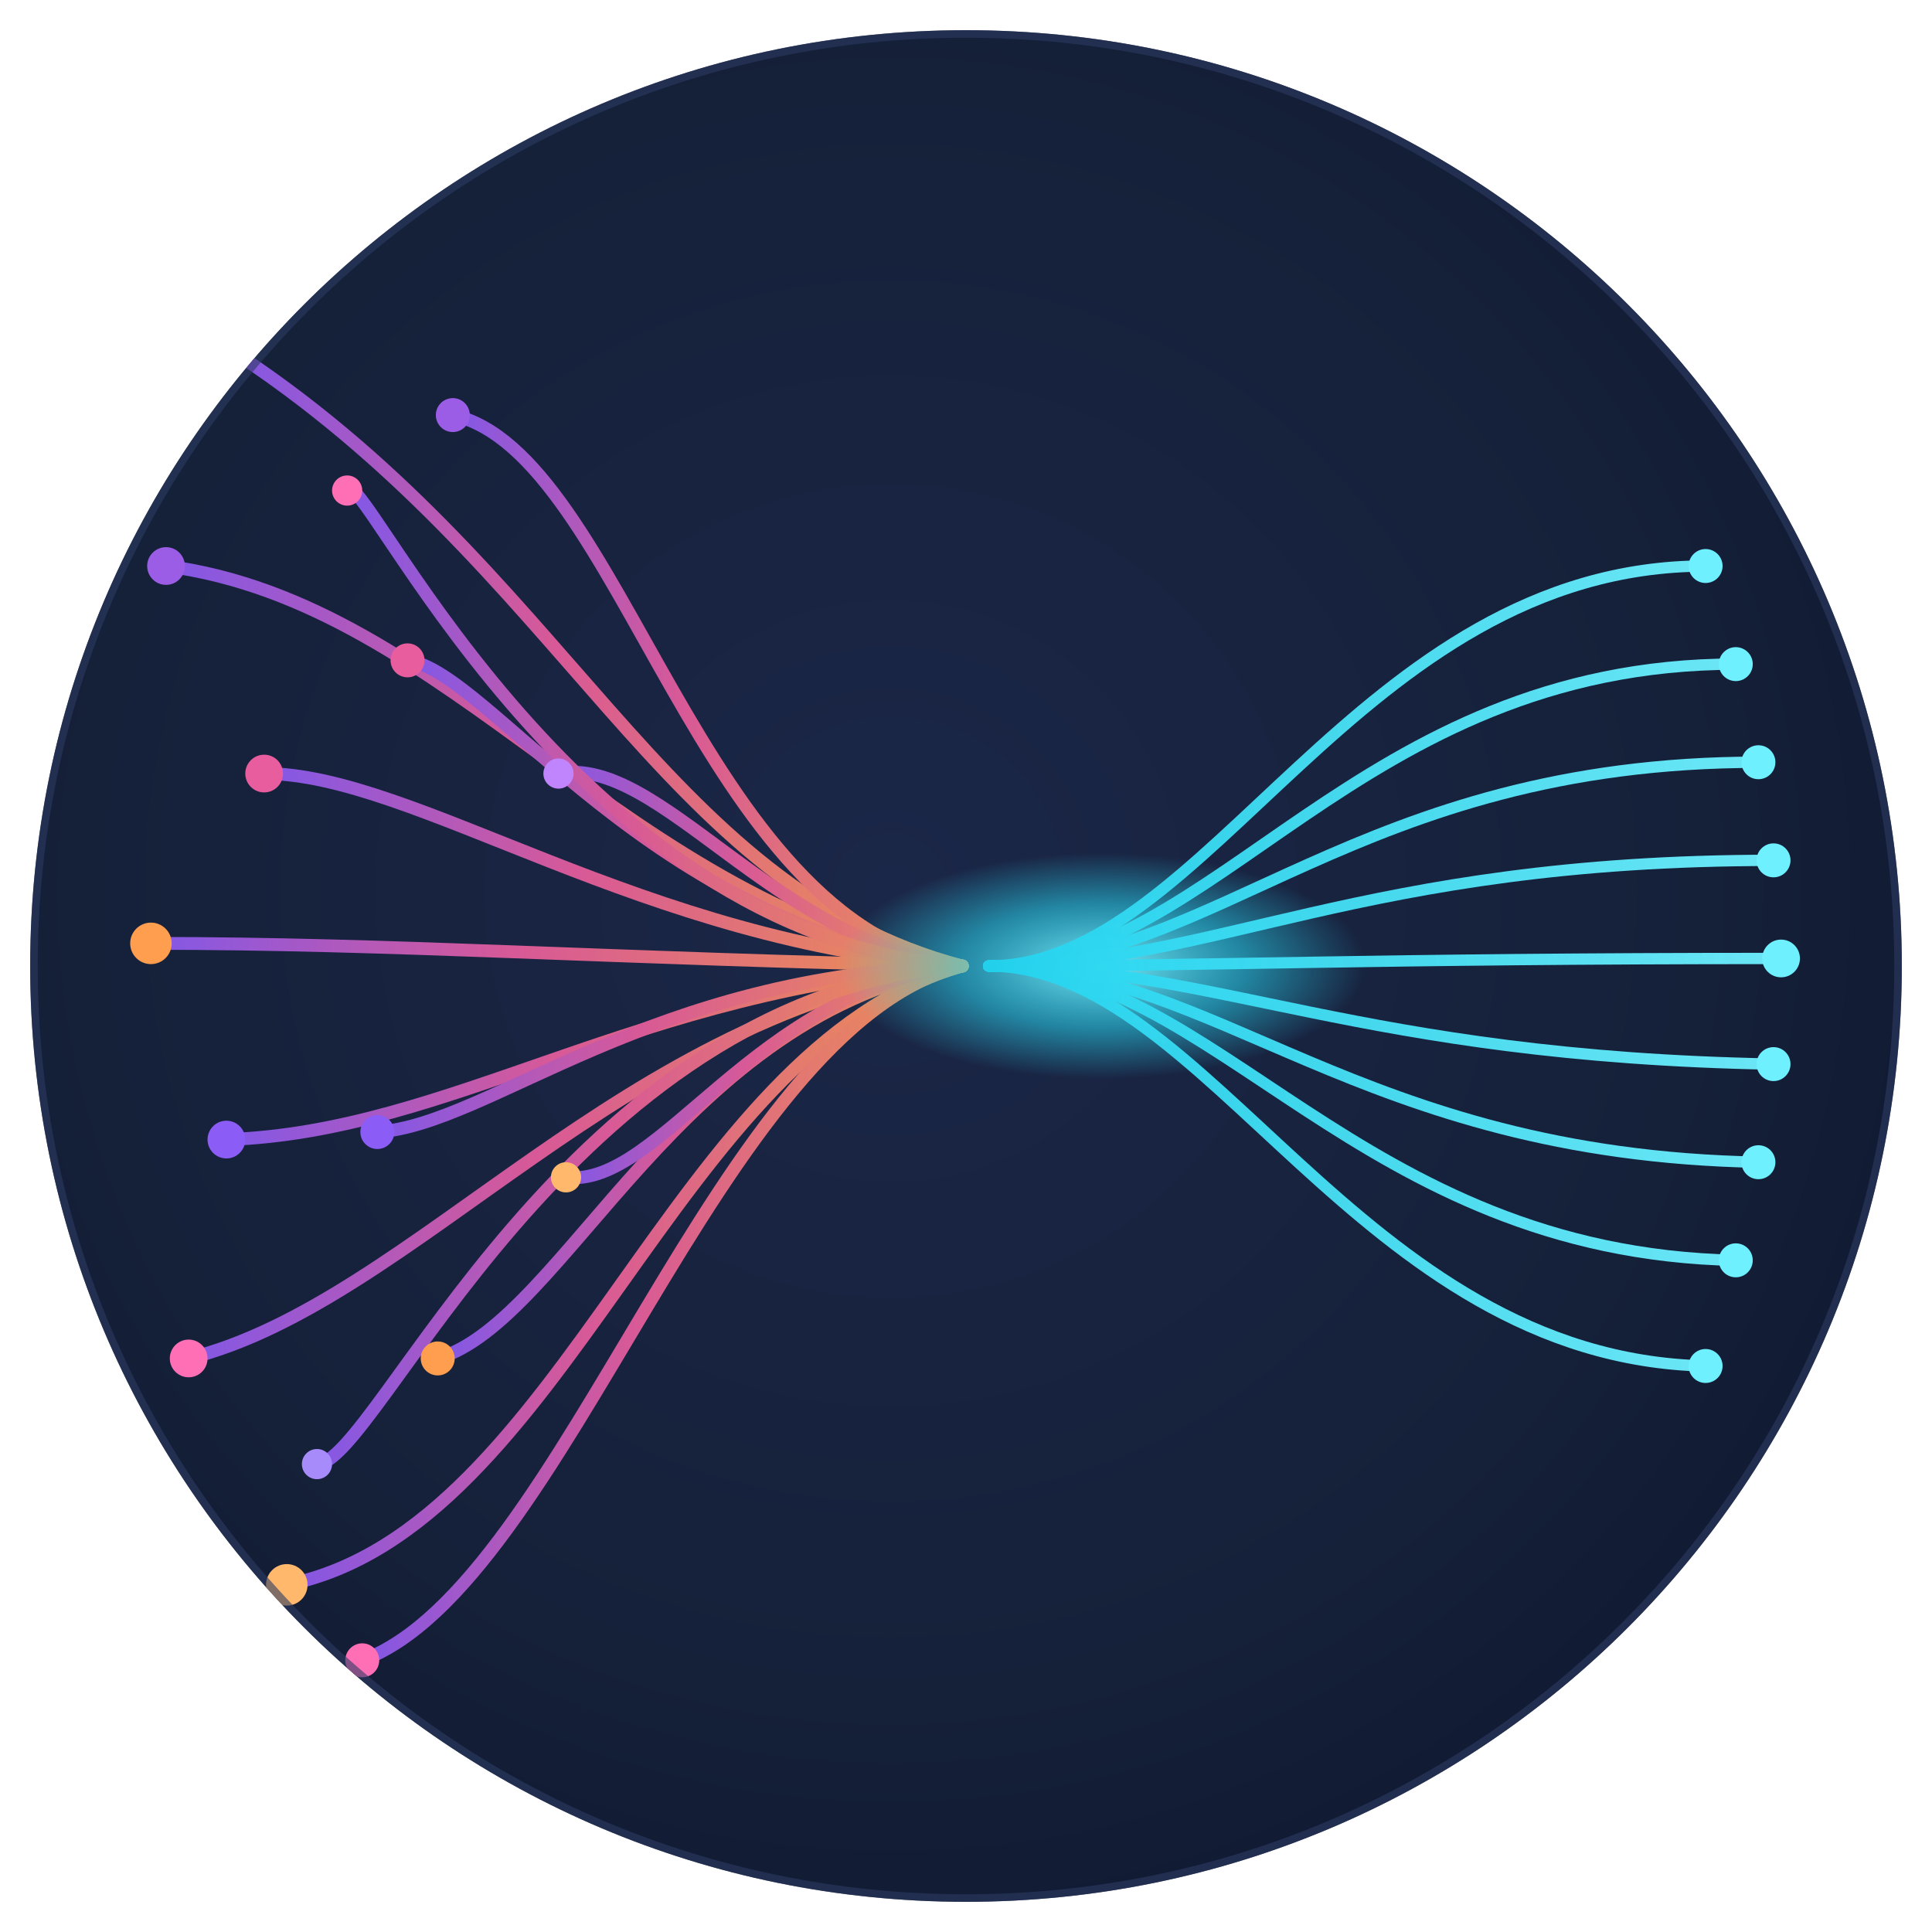
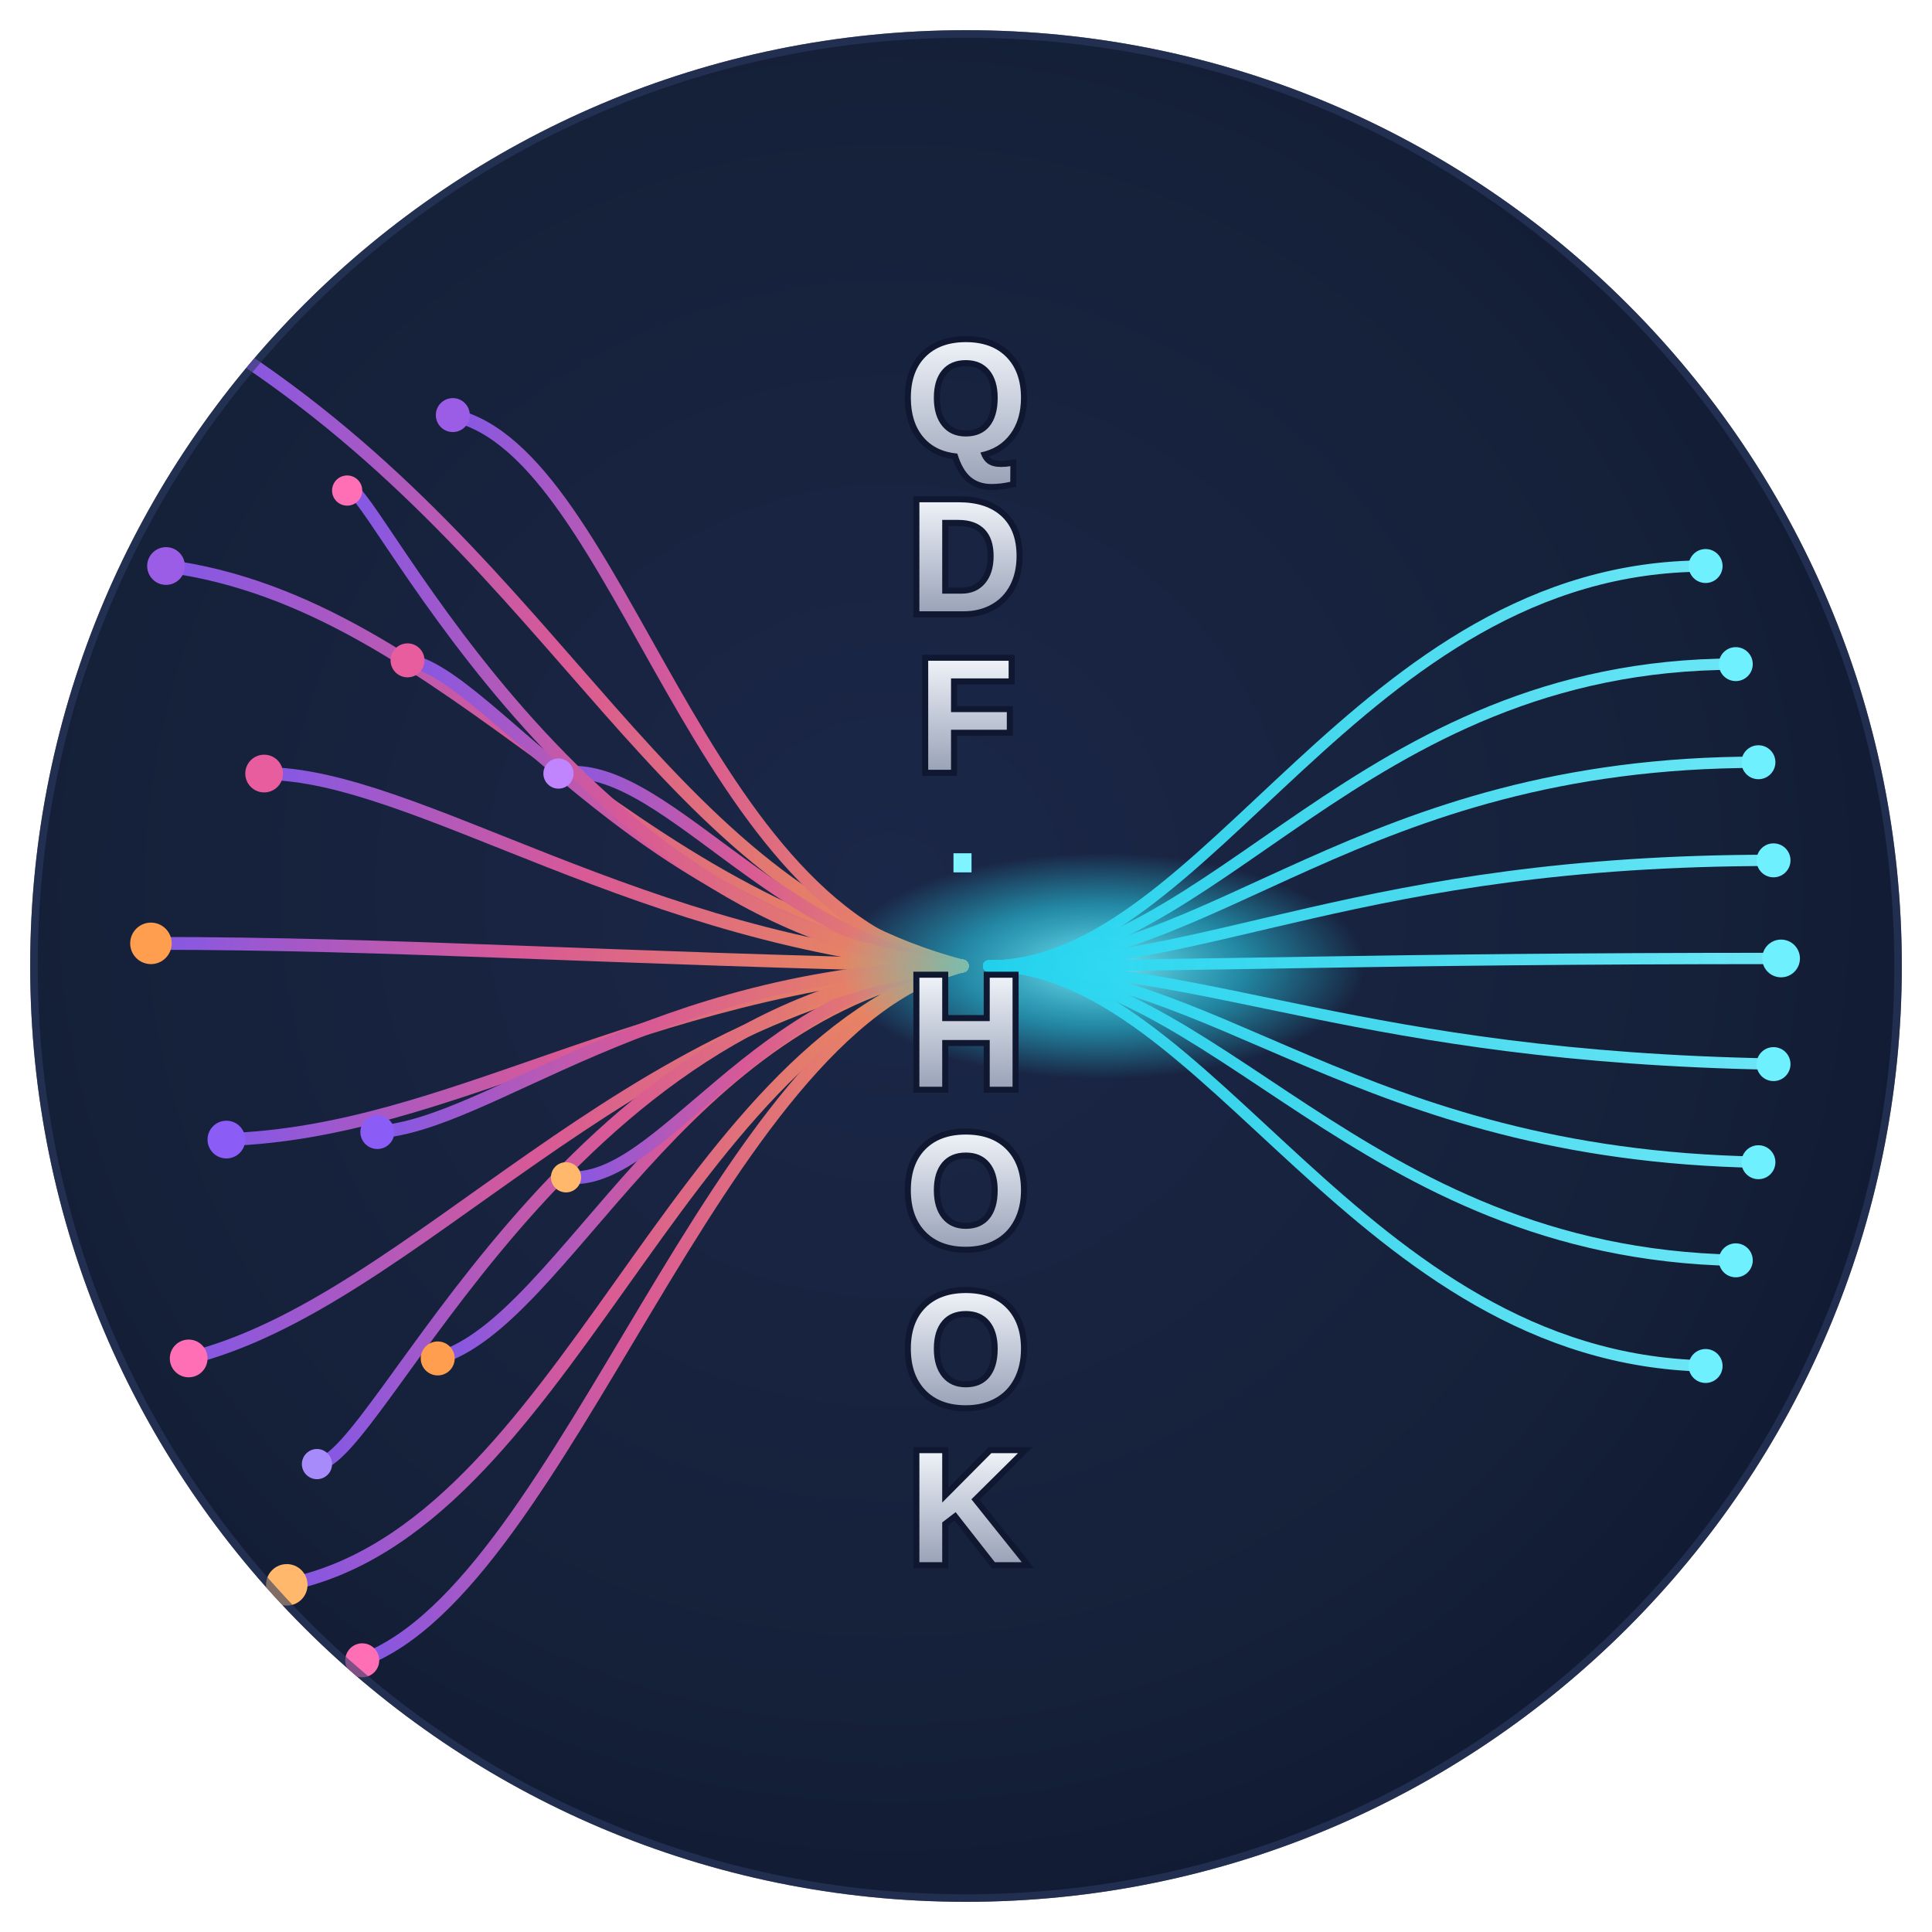
<svg xmlns="http://www.w3.org/2000/svg" viewBox="0 0 512 512" role="img" aria-label="qdf-hook">
  <defs>
    <radialGradient id="bg" cx="46%" cy="46%" r="62%">
      <stop offset="0%" stop-color="#1b2748" />
      <stop offset="70%" stop-color="#152039" />
      <stop offset="100%" stop-color="#0f1830" />
    </radialGradient>
    <linearGradient id="warm" x1="0" y1="0" x2="1" y2="0">
      <stop offset="0%" stop-color="#8b5cf6" />
      <stop offset="45%" stop-color="#e85d9e" />
      <stop offset="100%" stop-color="#ff9e4f" />
    </linearGradient>
    <linearGradient id="cool" x1="0" y1="0" x2="1" y2="0">
      <stop offset="0%" stop-color="#22d3ee" />
      <stop offset="100%" stop-color="#6ff0ff" />
+     </linearGradient>
+     <linearGradient id="silver" x1="0" y1="0" x2="0" y2="1">
+       <stop offset="0%" stop-color="#eef1f7" />
+       <stop offset="50%" stop-color="#c3cad8" />
+       <stop offset="100%" stop-color="#9aa3b8" />
    </linearGradient>
    <radialGradient id="neck" cx="50%" cy="50%" r="50%">
      <stop offset="0%" stop-color="#7ff3ff" stop-opacity="0.95" />
      <stop offset="55%" stop-color="#2ad6f0" stop-opacity="0.55" />
      <stop offset="100%" stop-color="#2ad6f0" stop-opacity="0" />
    </radialGradient>
    <clipPath id="disc">
      <circle cx="256" cy="256" r="248" />
    </clipPath>
  </defs>
  <circle cx="256" cy="256" r="248" fill="url(#bg)" />
  <g clip-path="url(#disc)" fill="none" stroke-linecap="round">
    <g stroke="url(#warm)" stroke-width="3.4" opacity="0.92">
      <path d="M255 256 C 175 235, 150 150, 60 92" />
      <path d="M255 256 C 165 240, 120 160, 44 150" />
      <path d="M255 256 C 170 250, 110 205, 70 205" />
      <path d="M255 256 C 160 254, 105 250, 40 250" />
      <path d="M255 256 C 168 262, 120 300, 60 302" />
      <path d="M255 256 C 165 268, 110 345, 50 360" />
      <path d="M255 256 C 178 278, 150 405, 76 420" />
      <path d="M255 256 C 185 245, 165 120, 120 110" />
      <path d="M255 256 C 172 246, 130 178, 108 175" />
      <path d="M255 256 C 172 258, 130 298, 100 300" />
      <path d="M255 256 C 180 268, 150 350, 116 360" />
      <path d="M255 256 C 190 272, 150 420, 96 440" />
      <path d="M255 256 C 205 250, 175 200, 148 205" />
      <path d="M255 256 C 200 262, 175 315, 150 312" />
      <path d="M255 256 C 150 248, 95 120, 92 130" />
      <path d="M255 256 C 150 264, 100 388, 84 388" />
    </g>
    <g fill="#ff9e4f" stroke="none">
      <circle cx="60" cy="92" r="5.5" fill="#a78bfa" />
      <circle cx="44" cy="150" r="5" fill="#9b5de5" />
      <circle cx="70" cy="205" r="5" fill="#e85d9e" />
      <circle cx="40" cy="250" r="5.5" fill="#ff9e4f" />
      <circle cx="60" cy="302" r="5" fill="#8b5cf6" />
      <circle cx="50" cy="360" r="5" fill="#ff6fb5" />
      <circle cx="76" cy="420" r="5.5" fill="#ffb86c" />
      <circle cx="120" cy="110" r="4.5" fill="#9b5de5" />
      <circle cx="108" cy="175" r="4.5" fill="#e85d9e" />
      <circle cx="100" cy="300" r="4.5" fill="#8b5cf6" />
      <circle cx="116" cy="360" r="4.5" fill="#ff9e4f" />
      <circle cx="96" cy="440" r="4.5" fill="#ff6fb5" />
      <circle cx="148" cy="205" r="4" fill="#c084fc" />
      <circle cx="150" cy="312" r="4" fill="#ffb86c" />
      <circle cx="92" cy="130" r="4" fill="#ff6fb5" />
      <circle cx="84" cy="388" r="4" fill="#a78bfa" />
    </g>
    <ellipse cx="292" cy="256" rx="70" ry="30" fill="url(#neck)" />
    <g stroke="url(#cool)" stroke-width="3" opacity="0.95">
      <path d="M262 256 C 320 256, 360 150, 452 150" />
      <path d="M262 256 C 322 256, 360 176, 460 176" />
      <path d="M262 256 C 322 256, 360 202, 466 202" />
      <path d="M262 256 C 322 256, 360 228, 470 228" />
      <path d="M262 256 C 324 256, 362 254, 472 254" />
      <path d="M262 256 C 322 256, 360 280, 470 282" />
      <path d="M262 256 C 322 256, 360 306, 466 308" />
      <path d="M262 256 C 322 256, 360 332, 460 334" />
      <path d="M262 256 C 320 256, 360 360, 452 362" />
    </g>
    <g fill="#6ff0ff" stroke="none">
      <circle cx="452" cy="150" r="4.5" />
      <circle cx="460" cy="176" r="4.5" />
      <circle cx="466" cy="202" r="4.5" />
      <circle cx="470" cy="228" r="4.5" />
      <circle cx="472" cy="254" r="5" />
      <circle cx="470" cy="282" r="4.5" />
      <circle cx="466" cy="308" r="4.5" />
      <circle cx="460" cy="334" r="4.5" />
      <circle cx="452" cy="362" r="4.5" />
    </g>
  </g>
+   <g font-family="'Helvetica Neue',Arial,sans-serif" font-weight="800" text-anchor="middle" fill="url(#silver)" stroke="#0f1830" stroke-width="3.2" paint-order="stroke" style="letter-spacing:0px">
+     <text x="256" y="120" font-size="42">Q</text>
+     <text x="256" y="162" font-size="42">D</text>
+     <text x="256" y="204" font-size="42">F</text>
+     <text x="256" y="240" font-size="34" fill="#7ff3ff" stroke="none">·</text>
+     <text x="256" y="288" font-size="42">H</text>
+     <text x="256" y="330" font-size="42">O</text>
+     <text x="256" y="372" font-size="42">O</text>
+     <text x="256" y="414" font-size="42">K</text>
+   </g>
  <circle cx="256" cy="256" r="247" fill="none" stroke="#2b3a63" stroke-width="2" opacity="0.6" />
</svg>
